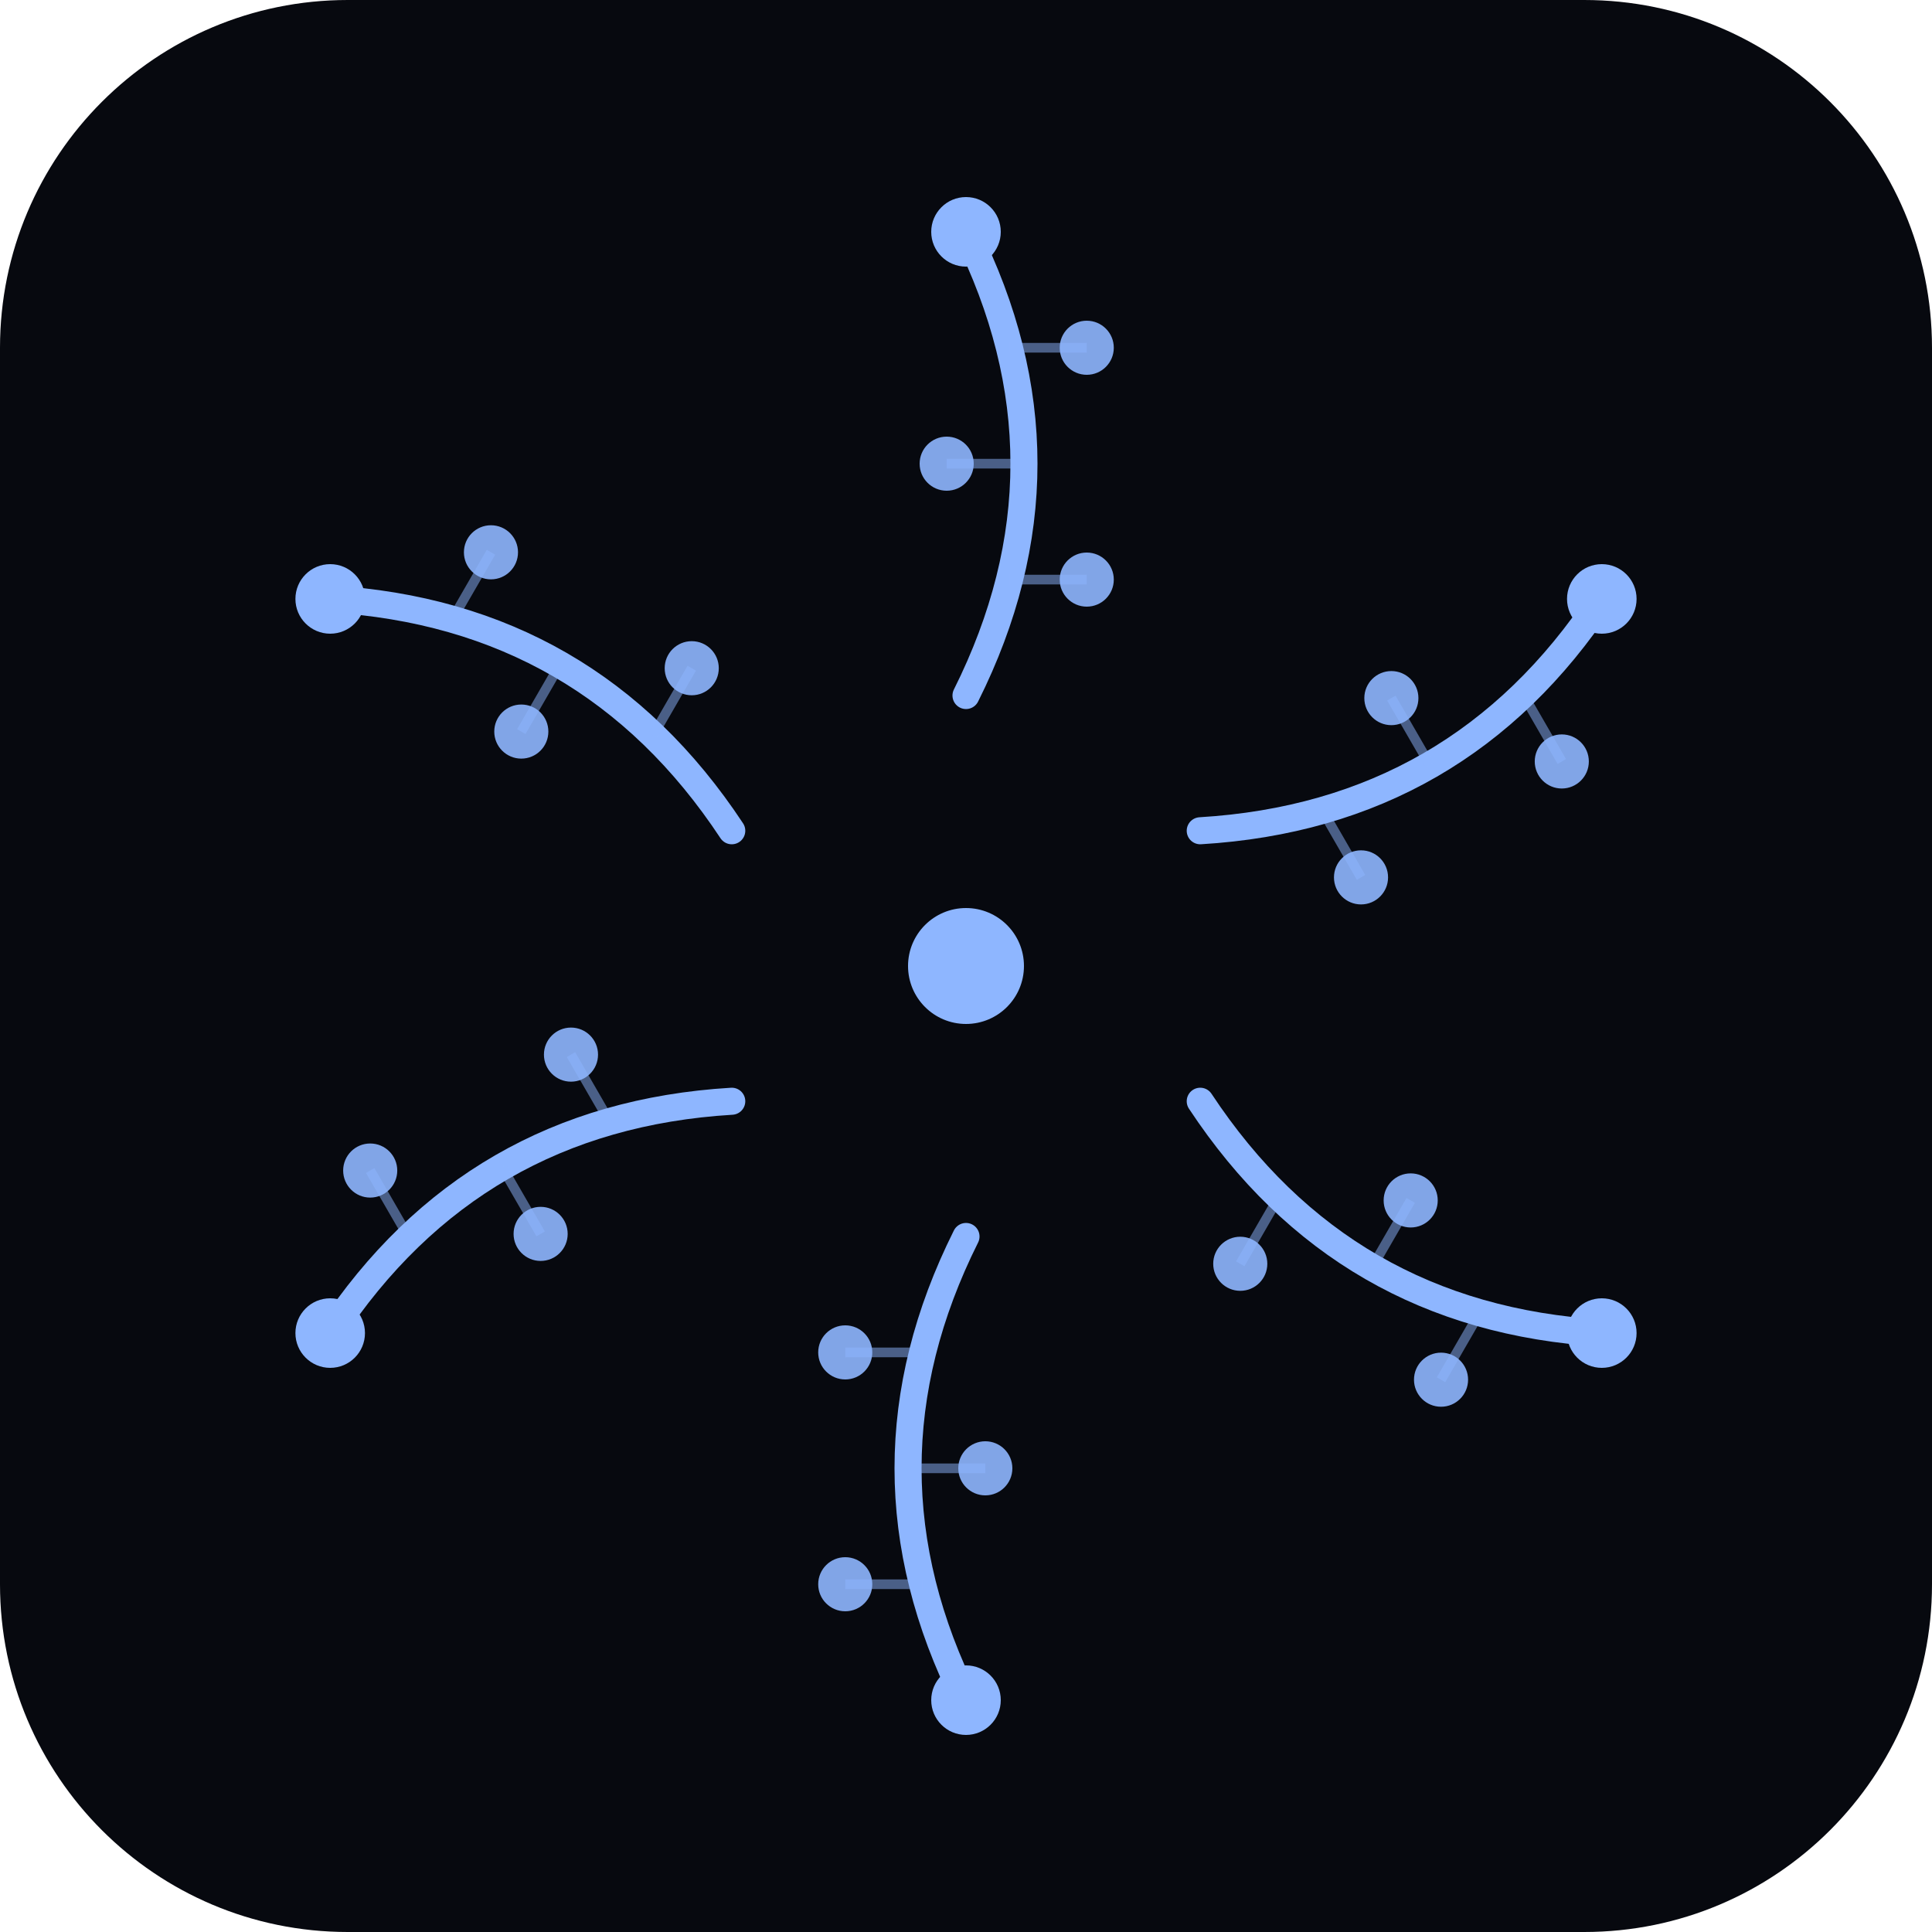
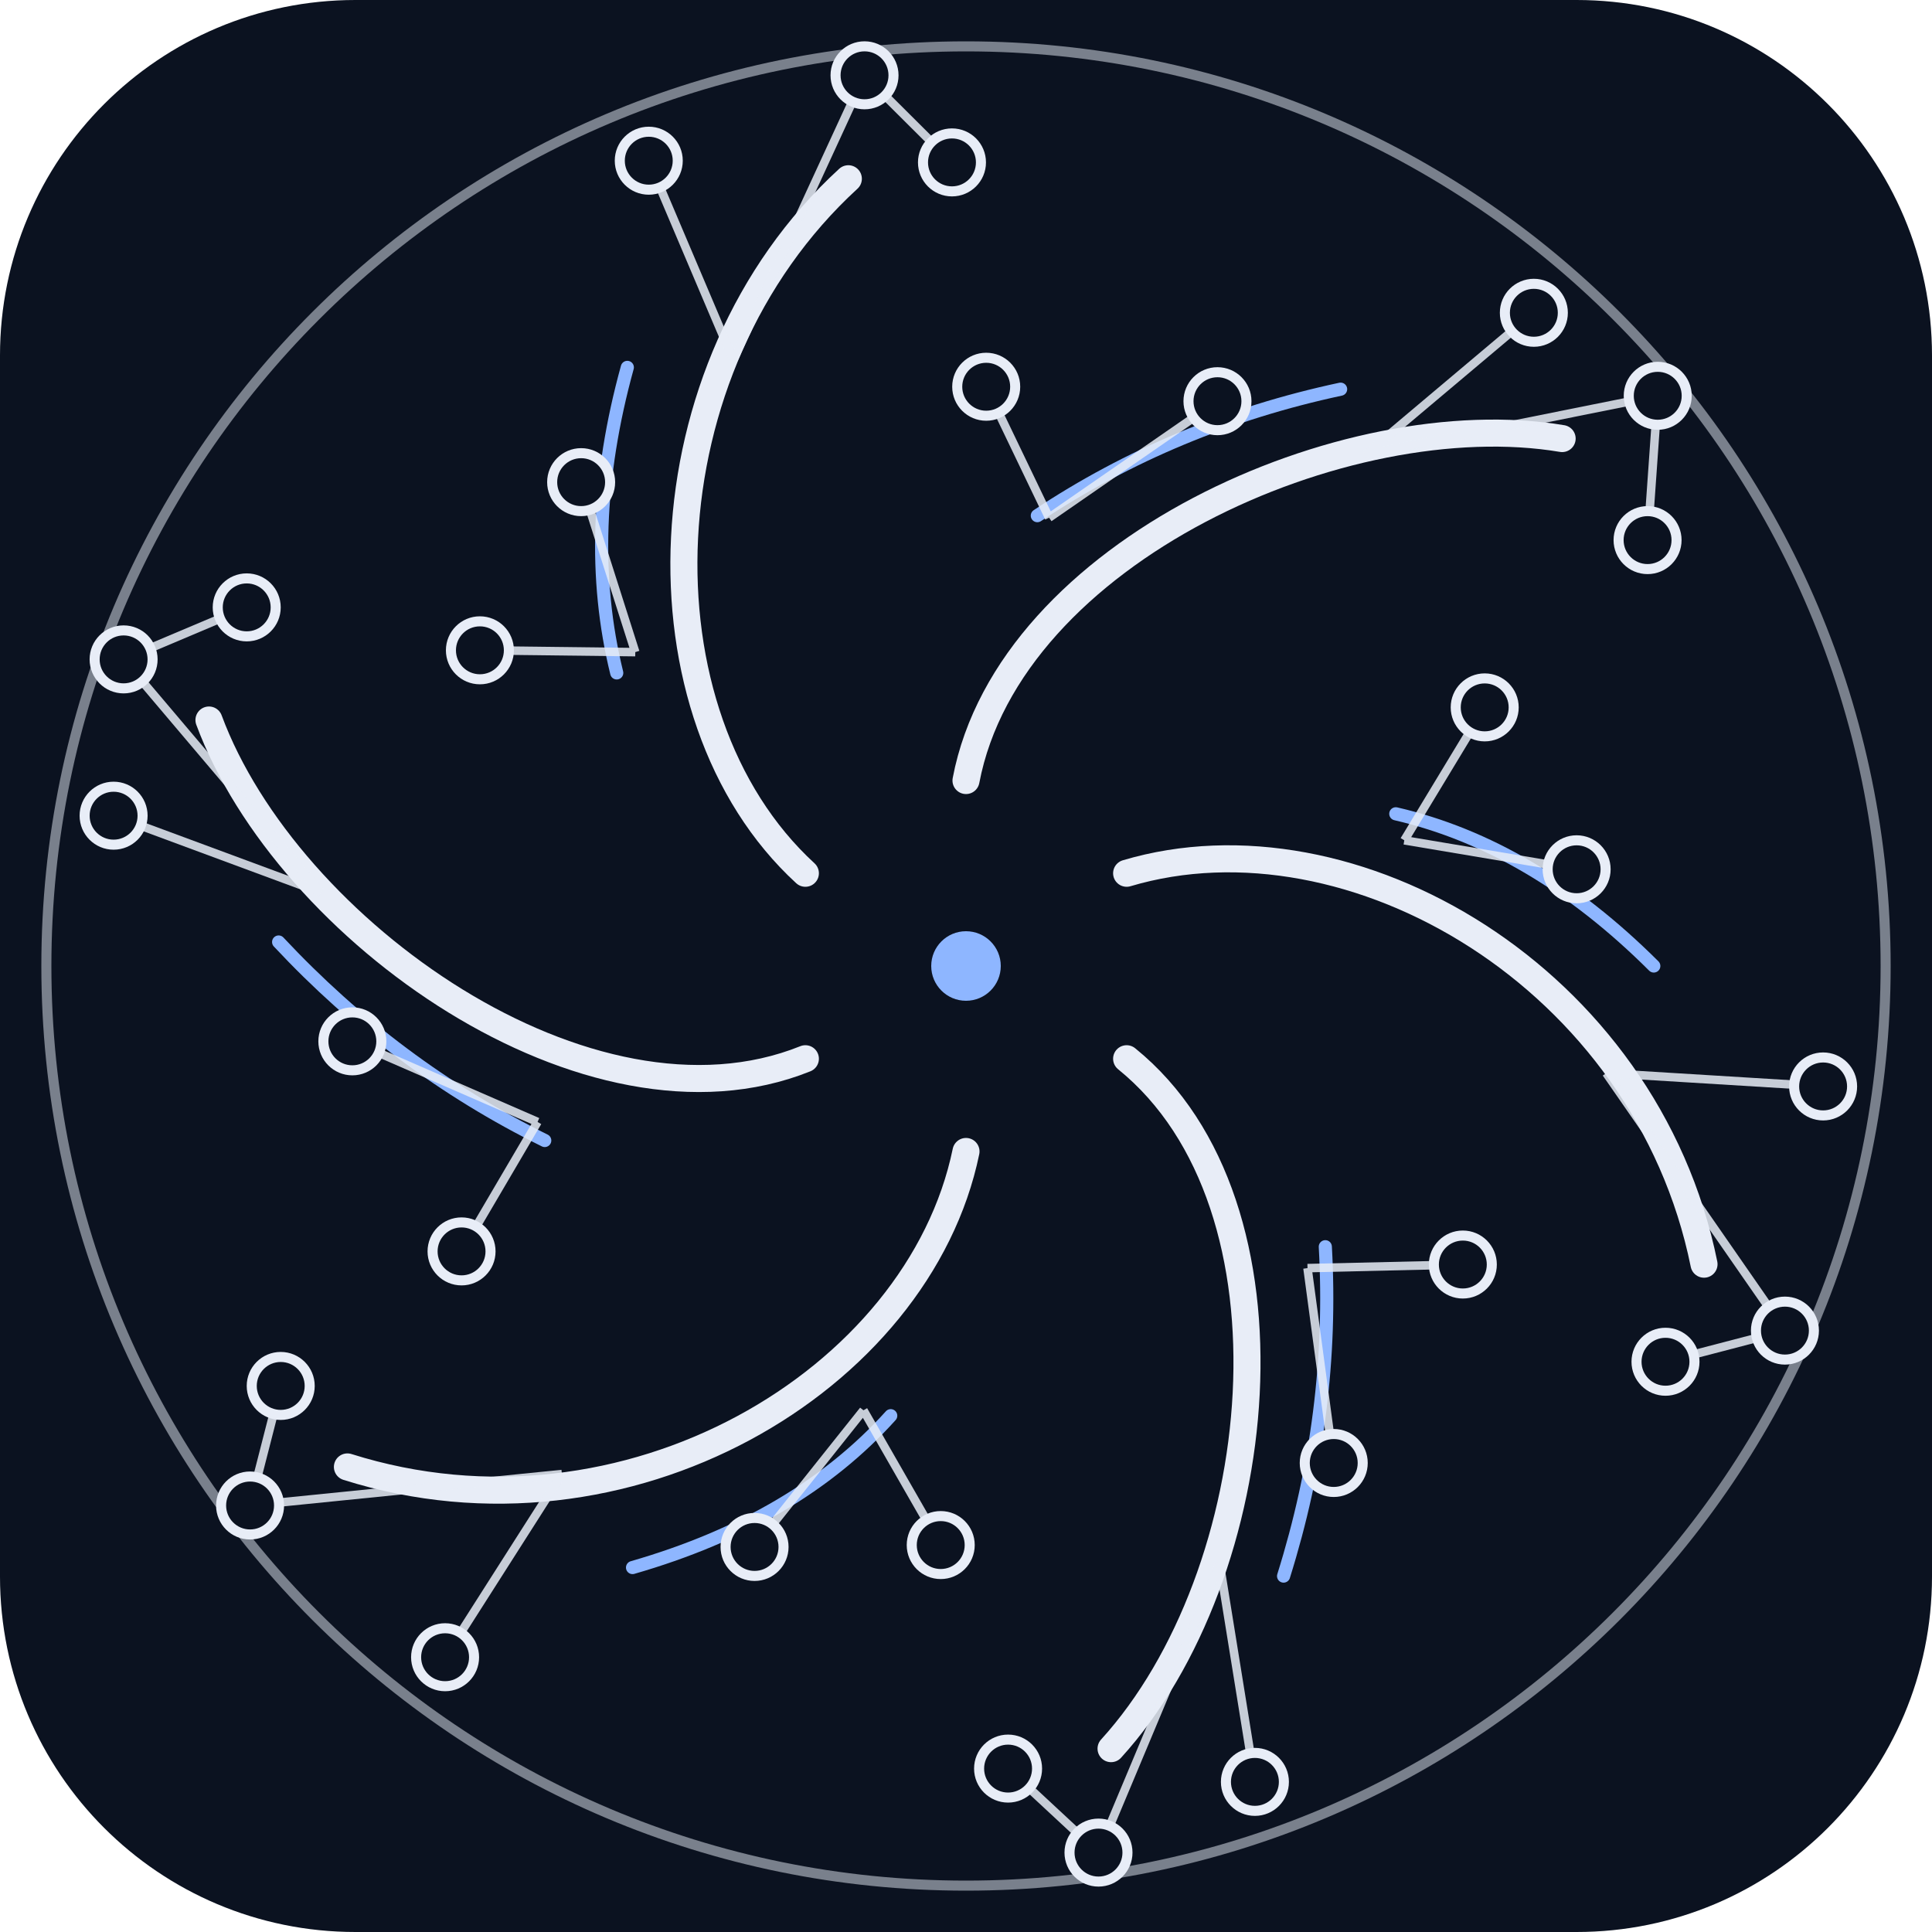
- <svg xmlns="http://www.w3.org/2000/svg" viewBox="0 0 100 100" width="32" height="32">
-   <rect width="100" height="100" rx="18" fill="#07090f" />
-   <path d="M 50 36 Q 56 24 50 12" stroke="#8eb6ff" stroke-width="1.4" fill="none" stroke-linecap="round" />
-   <circle cx="56.25" cy="30" r="1.4" fill="#8eb6ff" opacity="0.9" />
-   <line x1="52.25" y1="30" x2="56.25" y2="30" stroke="#8eb6ff" stroke-width="0.5" opacity="0.5" />
-   <circle cx="49" cy="24" r="1.4" fill="#8eb6ff" opacity="0.9" />
-   <line x1="53" y1="24" x2="49" y2="24" stroke="#8eb6ff" stroke-width="0.5" opacity="0.5" />
-   <circle cx="56.25" cy="18" r="1.4" fill="#8eb6ff" opacity="0.9" />
-   <line x1="52.25" y1="18" x2="56.25" y2="18" stroke="#8eb6ff" stroke-width="0.5" opacity="0.5" />
-   <circle cx="50" cy="12" r="1.8" fill="#8eb6ff" />
-   <path d="M 62.124 43 Q 75.517 42.196 82.909 31" stroke="#8eb6ff" stroke-width="1.4" fill="none" stroke-linecap="round" />
-   <circle cx="70.446" cy="45.413" r="1.4" fill="#8eb6ff" opacity="0.9" />
-   <line x1="68.446" y1="41.949" x2="70.446" y2="45.413" stroke="#8eb6ff" stroke-width="0.5" opacity="0.5" />
-   <circle cx="72.017" cy="36.134" r="1.4" fill="#8eb6ff" opacity="0.9" />
-   <line x1="74.017" y1="39.598" x2="72.017" y2="36.134" stroke="#8eb6ff" stroke-width="0.5" opacity="0.5" />
-   <circle cx="80.838" cy="39.413" r="1.4" fill="#8eb6ff" opacity="0.9" />
-   <line x1="78.838" y1="35.949" x2="80.838" y2="39.413" stroke="#8eb6ff" stroke-width="0.5" opacity="0.5" />
-   <circle cx="82.909" cy="31" r="1.8" fill="#8eb6ff" />
-   <path d="M 62.124 57 Q 69.517 68.196 82.909 69" stroke="#8eb6ff" stroke-width="1.4" fill="none" stroke-linecap="round" />
-   <circle cx="64.196" cy="65.413" r="1.4" fill="#8eb6ff" opacity="0.9" />
-   <line x1="66.196" y1="61.949" x2="64.196" y2="65.413" stroke="#8eb6ff" stroke-width="0.5" opacity="0.5" />
-   <circle cx="73.017" cy="62.134" r="1.4" fill="#8eb6ff" opacity="0.9" />
-   <line x1="71.017" y1="65.598" x2="73.017" y2="62.134" stroke="#8eb6ff" stroke-width="0.5" opacity="0.5" />
-   <circle cx="74.588" cy="71.413" r="1.4" fill="#8eb6ff" opacity="0.9" />
-   <line x1="76.588" y1="67.949" x2="74.588" y2="71.413" stroke="#8eb6ff" stroke-width="0.5" opacity="0.5" />
-   <circle cx="82.909" cy="69" r="1.8" fill="#8eb6ff" />
-   <path d="M 50 64 Q 44 76 50 88" stroke="#8eb6ff" stroke-width="1.4" fill="none" stroke-linecap="round" />
-   <circle cx="43.75" cy="70" r="1.4" fill="#8eb6ff" opacity="0.9" />
-   <line x1="47.75" y1="70" x2="43.75" y2="70" stroke="#8eb6ff" stroke-width="0.5" opacity="0.5" />
-   <circle cx="51" cy="76" r="1.4" fill="#8eb6ff" opacity="0.9" />
-   <line x1="47" y1="76" x2="51" y2="76" stroke="#8eb6ff" stroke-width="0.5" opacity="0.5" />
-   <circle cx="43.75" cy="82" r="1.4" fill="#8eb6ff" opacity="0.9" />
-   <line x1="47.75" y1="82" x2="43.75" y2="82" stroke="#8eb6ff" stroke-width="0.5" opacity="0.5" />
-   <circle cx="50" cy="88" r="1.8" fill="#8eb6ff" />
-   <path d="M 37.876 57 Q 24.483 57.804 17.091 69" stroke="#8eb6ff" stroke-width="1.4" fill="none" stroke-linecap="round" />
-   <circle cx="29.554" cy="54.587" r="1.4" fill="#8eb6ff" opacity="0.9" />
-   <line x1="31.554" y1="58.051" x2="29.554" y2="54.587" stroke="#8eb6ff" stroke-width="0.5" opacity="0.5" />
-   <circle cx="27.983" cy="63.866" r="1.4" fill="#8eb6ff" opacity="0.9" />
-   <line x1="25.983" y1="60.402" x2="27.983" y2="63.866" stroke="#8eb6ff" stroke-width="0.5" opacity="0.5" />
-   <circle cx="19.162" cy="60.587" r="1.4" fill="#8eb6ff" opacity="0.9" />
-   <line x1="21.162" y1="64.051" x2="19.162" y2="60.587" stroke="#8eb6ff" stroke-width="0.5" opacity="0.5" />
-   <circle cx="17.091" cy="69" r="1.8" fill="#8eb6ff" />
-   <path d="M 37.876 43 Q 30.483 31.804 17.091 31" stroke="#8eb6ff" stroke-width="1.4" fill="none" stroke-linecap="round" />
-   <circle cx="35.804" cy="34.587" r="1.4" fill="#8eb6ff" opacity="0.9" />
-   <line x1="33.804" y1="38.051" x2="35.804" y2="34.587" stroke="#8eb6ff" stroke-width="0.5" opacity="0.5" />
-   <circle cx="26.983" cy="37.866" r="1.4" fill="#8eb6ff" opacity="0.9" />
-   <line x1="28.983" y1="34.402" x2="26.983" y2="37.866" stroke="#8eb6ff" stroke-width="0.5" opacity="0.5" />
-   <circle cx="25.412" cy="28.587" r="1.4" fill="#8eb6ff" opacity="0.9" />
-   <line x1="23.412" y1="32.051" x2="25.412" y2="28.587" stroke="#8eb6ff" stroke-width="0.5" opacity="0.5" />
-   <circle cx="17.091" cy="31" r="1.8" fill="#8eb6ff" />
-   <circle cx="50" cy="50" r="3" fill="#8eb6ff" />
+ <svg xmlns="http://www.w3.org/2000/svg" viewBox="0 0 500 500" width="64" height="64">
+   <rect width="500" height="500" rx="92" fill="#0b1220" />
+   <g fill="none" stroke="#e8edf7" stroke-width="2.6" opacity="0.5">
+     <circle cx="250" cy="250" r="238" fill="none" />
+   </g>
+   <g fill="none" stroke="#e8edf7" stroke-width="7" stroke-linecap="round">
+     <path d="M 250 202 C 261.29 142.59 348.42 104.09 404.28 113.5" />
+     <path d="M 291.57 226 C 349.78 208.67 425.97 253.07 441 327.17" />
+     <path d="M 291.57 274 C 338.47 311.95 328.53 407.51 287.54 452.55" />
+     <path d="M 250 298 C 237.77 357.31 162 402.42 89.91 379.64" />
+     <path d="M 208.43 274 C 152.52 296.5 74.24 240.79 54.08 186.34" />
+     <path d="M 208.43 226 C 163.75 185 166.02 95.33 219.55 46.26" />
+   </g>
+   <g fill="none" stroke="#8eb6ff" stroke-width="3.4" stroke-linecap="round">
+     <path d="M 268.46 133.45 Q 303.76 109.96 346.95 100.72" />
+     <path d="M 361.23 210.61 Q 396.72 218.81 428 250" />
+     <path d="M 342.99 322.65 Q 345.41 365.74 332.19 407.89" />
+     <path d="M 230.52 366.38 Q 206.14 393.45 163.7 405.68" />
+     <path d="M 140.98 295.16 Q 102.28 276.05 72.11 243.79" />
+     <path d="M 159.61 174.15 Q 150.61 137.66 162.35 95.08" />
+   </g>
+   <g fill="none" stroke="#e8edf7" stroke-width="2.2" opacity="0.85">
+     <path d="M 353.43 117.61 L 396.96 80.95 M 353.43 117.61 L 429.02 102.43 M 429.02 102.43 L 426.39 139.78 M 271.5 133.98 L 255.23 100.09 M 271.5 133.98 L 315.08 103.83" />
+     <path d="M 415.7 277.73 L 471.82 281.17 M 415.7 277.73 L 461.94 344.36 M 461.94 344.36 L 431.03 352.42 M 363.43 217.47 L 384.24 183.07 M 363.43 217.47 L 408.03 224.97" />
+     <path d="M 315.64 404.64 L 324.77 461.15 M 315.64 404.64 L 284.29 479.45 M 284.29 479.45 L 260.89 457.71 M 338.38 328.19 L 378.58 327.26 M 338.38 328.19 L 345.17 378.62" />
+     <path d="M 145.42 381.48 L 115.19 428.89 M 145.42 381.48 L 64.72 389.62 M 64.72 389.62 L 72.65 358.68 M 223.46 364.98 L 243.46 399.86 M 223.46 364.98 L 195.28 400.35" />
+     <path d="M 83.08 230.98 L 29.4 211.1 M 83.08 230.98 L 31.99 170.65 M 31.99 170.65 L 63.85 157.19 M 139.12 290.36 L 119.45 323.86 M 139.12 290.36 L 91.19 269.5" />
+     <path d="M 189.79 93.16 L 167.9 41.59 M 189.79 93.16 L 223.74 19.49 M 223.74 19.49 L 246.37 42.03 M 164.41 168.77 L 124.2 168.3 M 164.41 168.77 L 150.4 124.78" />
+   </g>
+   <g fill="#0b1220" stroke="#e8edf7" stroke-width="2.6">
+     <circle cx="396.96" cy="80.95" r="7.5" />
+     <circle cx="429.02" cy="102.43" r="7.5" />
+     <circle cx="426.39" cy="139.78" r="7.5" />
+     <circle cx="255.23" cy="100.09" r="7.5" />
+     <circle cx="315.08" cy="103.83" r="7.5" />
+     <circle cx="471.82" cy="281.17" r="7.5" />
+     <circle cx="461.94" cy="344.36" r="7.5" />
+     <circle cx="431.03" cy="352.42" r="7.5" />
+     <circle cx="384.24" cy="183.07" r="7.5" />
+     <circle cx="408.03" cy="224.97" r="7.5" />
+     <circle cx="324.77" cy="461.15" r="7.5" />
+     <circle cx="284.29" cy="479.45" r="7.5" />
+     <circle cx="260.89" cy="457.71" r="7.5" />
+     <circle cx="378.58" cy="327.26" r="7.5" />
+     <circle cx="345.17" cy="378.62" r="7.5" />
+     <circle cx="115.19" cy="428.89" r="7.5" />
+     <circle cx="64.72" cy="389.62" r="7.5" />
+     <circle cx="72.65" cy="358.68" r="7.5" />
+     <circle cx="243.46" cy="399.86" r="7.5" />
+     <circle cx="195.28" cy="400.35" r="7.5" />
+     <circle cx="29.4" cy="211.1" r="7.5" />
+     <circle cx="31.99" cy="170.65" r="7.5" />
+     <circle cx="63.85" cy="157.19" r="7.5" />
+     <circle cx="119.45" cy="323.86" r="7.5" />
+     <circle cx="91.19" cy="269.5" r="7.5" />
+     <circle cx="167.9" cy="41.59" r="7.5" />
+     <circle cx="223.74" cy="19.49" r="7.5" />
+     <circle cx="246.37" cy="42.03" r="7.5" />
+     <circle cx="124.2" cy="168.3" r="7.5" />
+     <circle cx="150.4" cy="124.78" r="7.5" />
+   </g>
+   <g fill="#8eb6ff">
+     <circle cx="250" cy="250" r="9" />
+   </g>
</svg>
